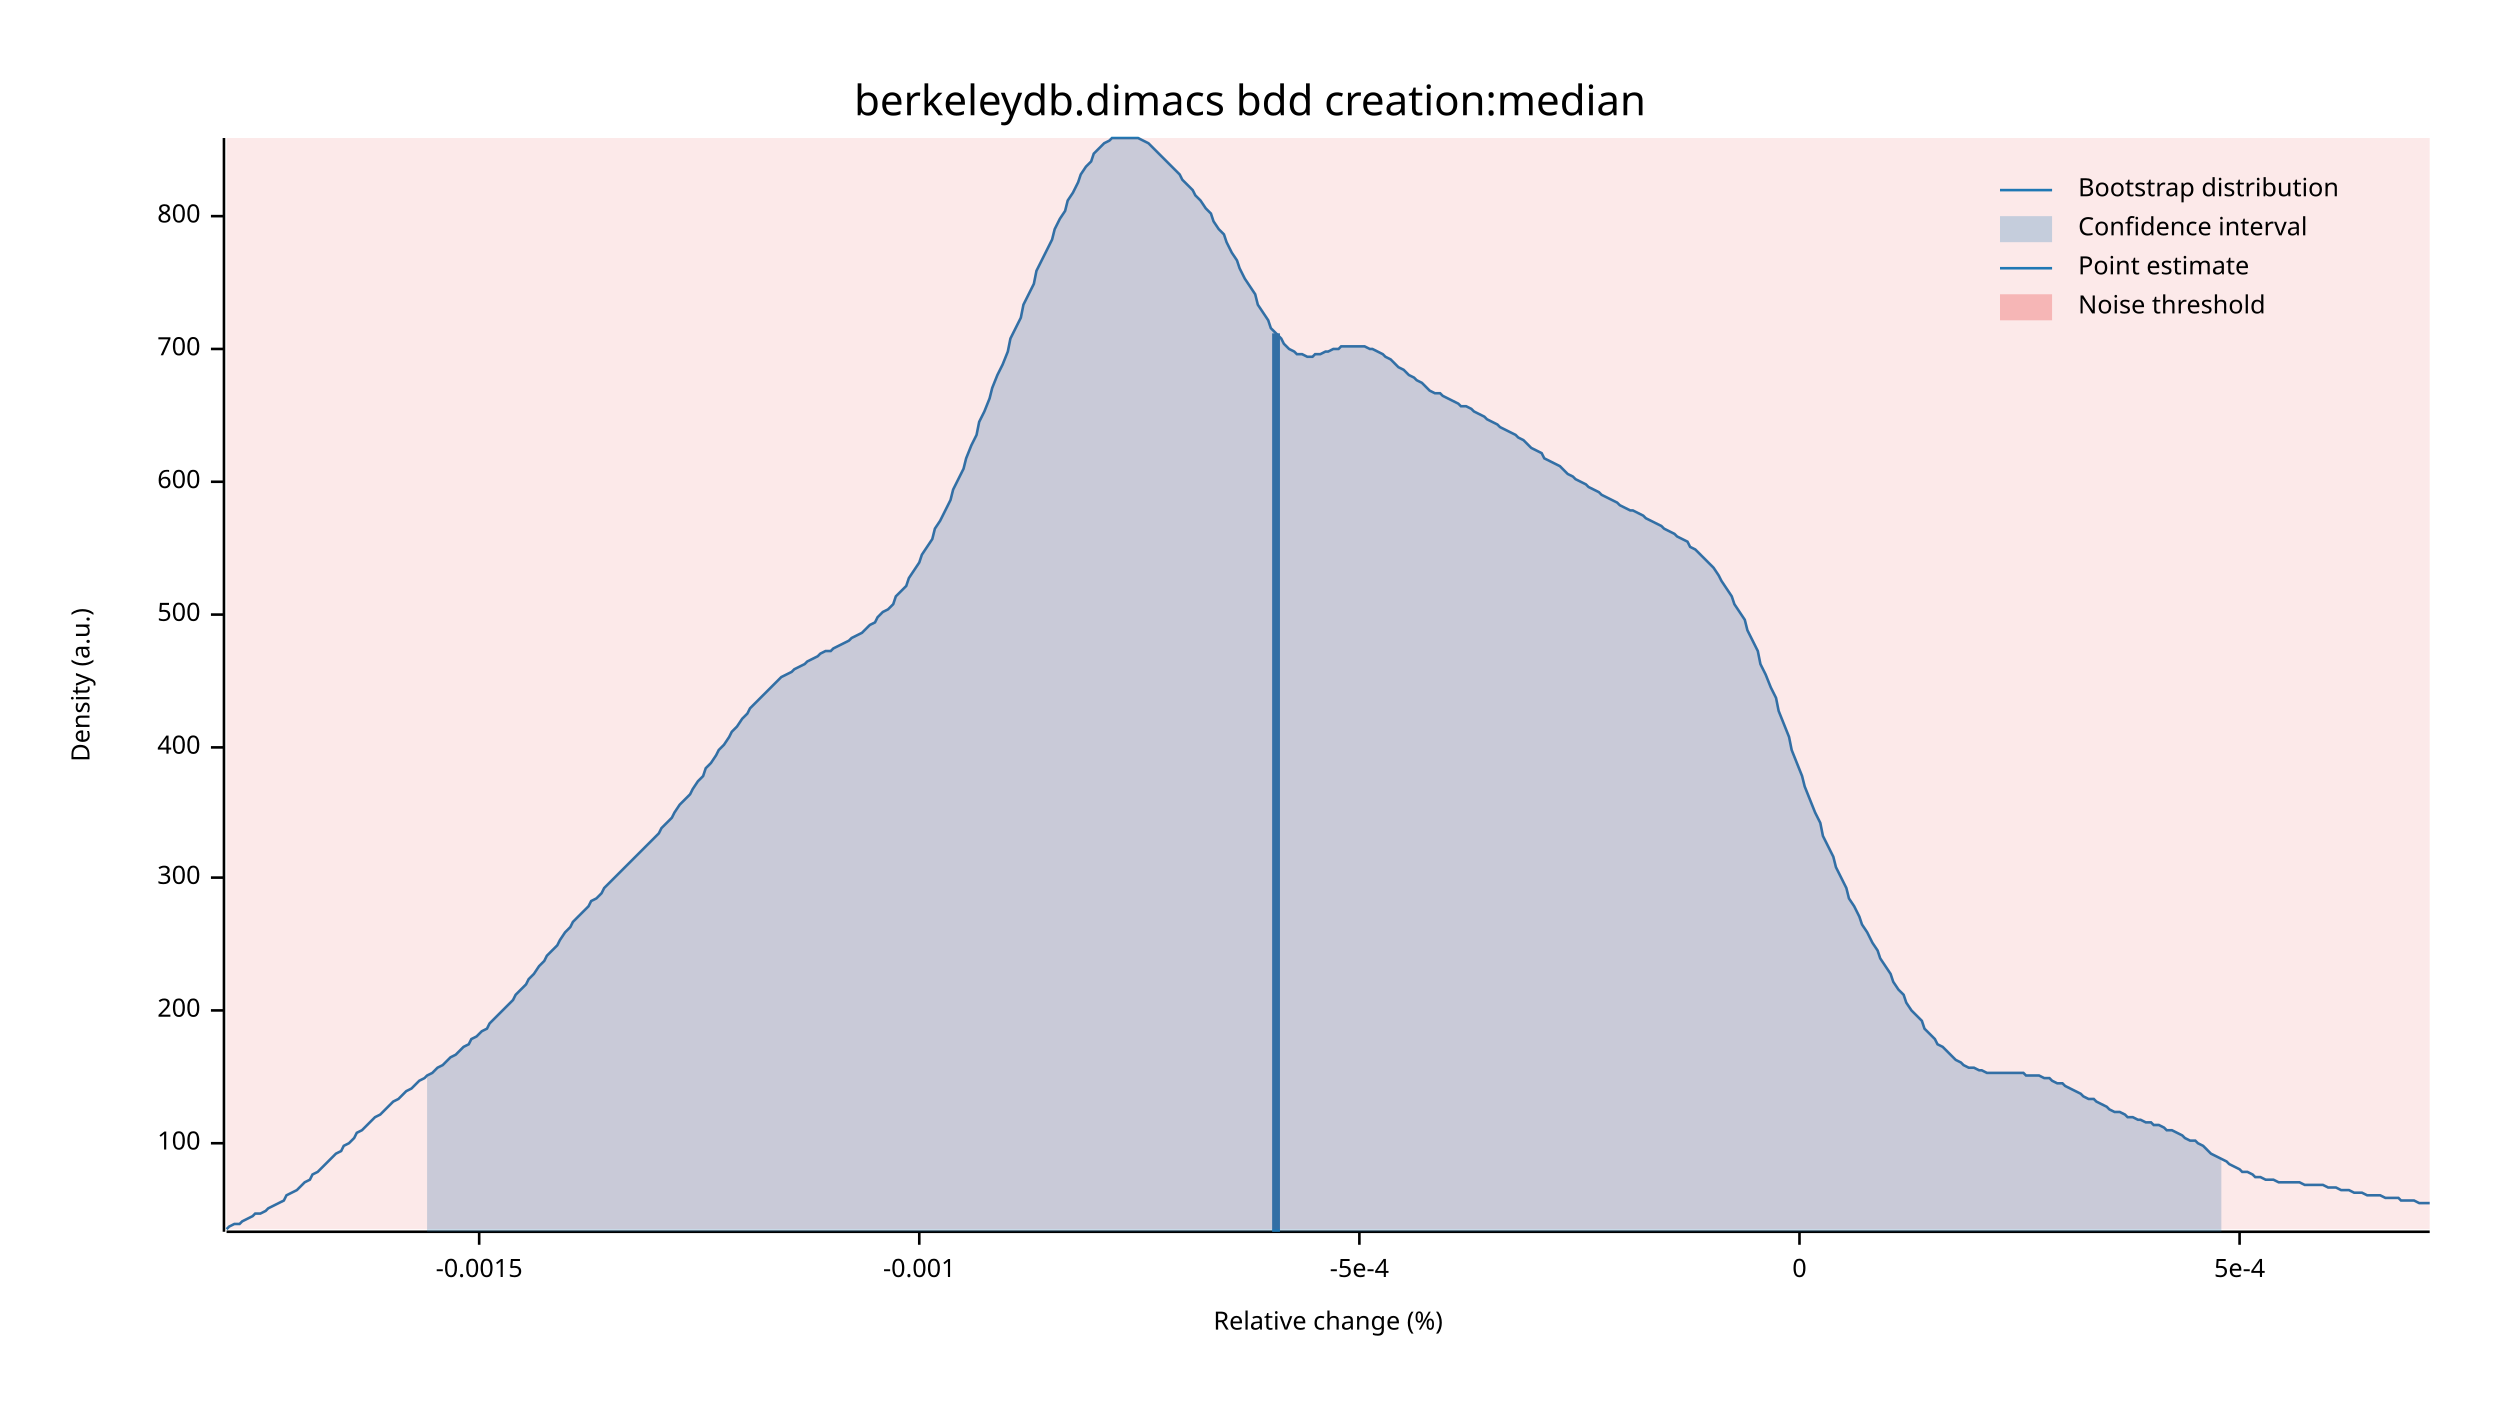
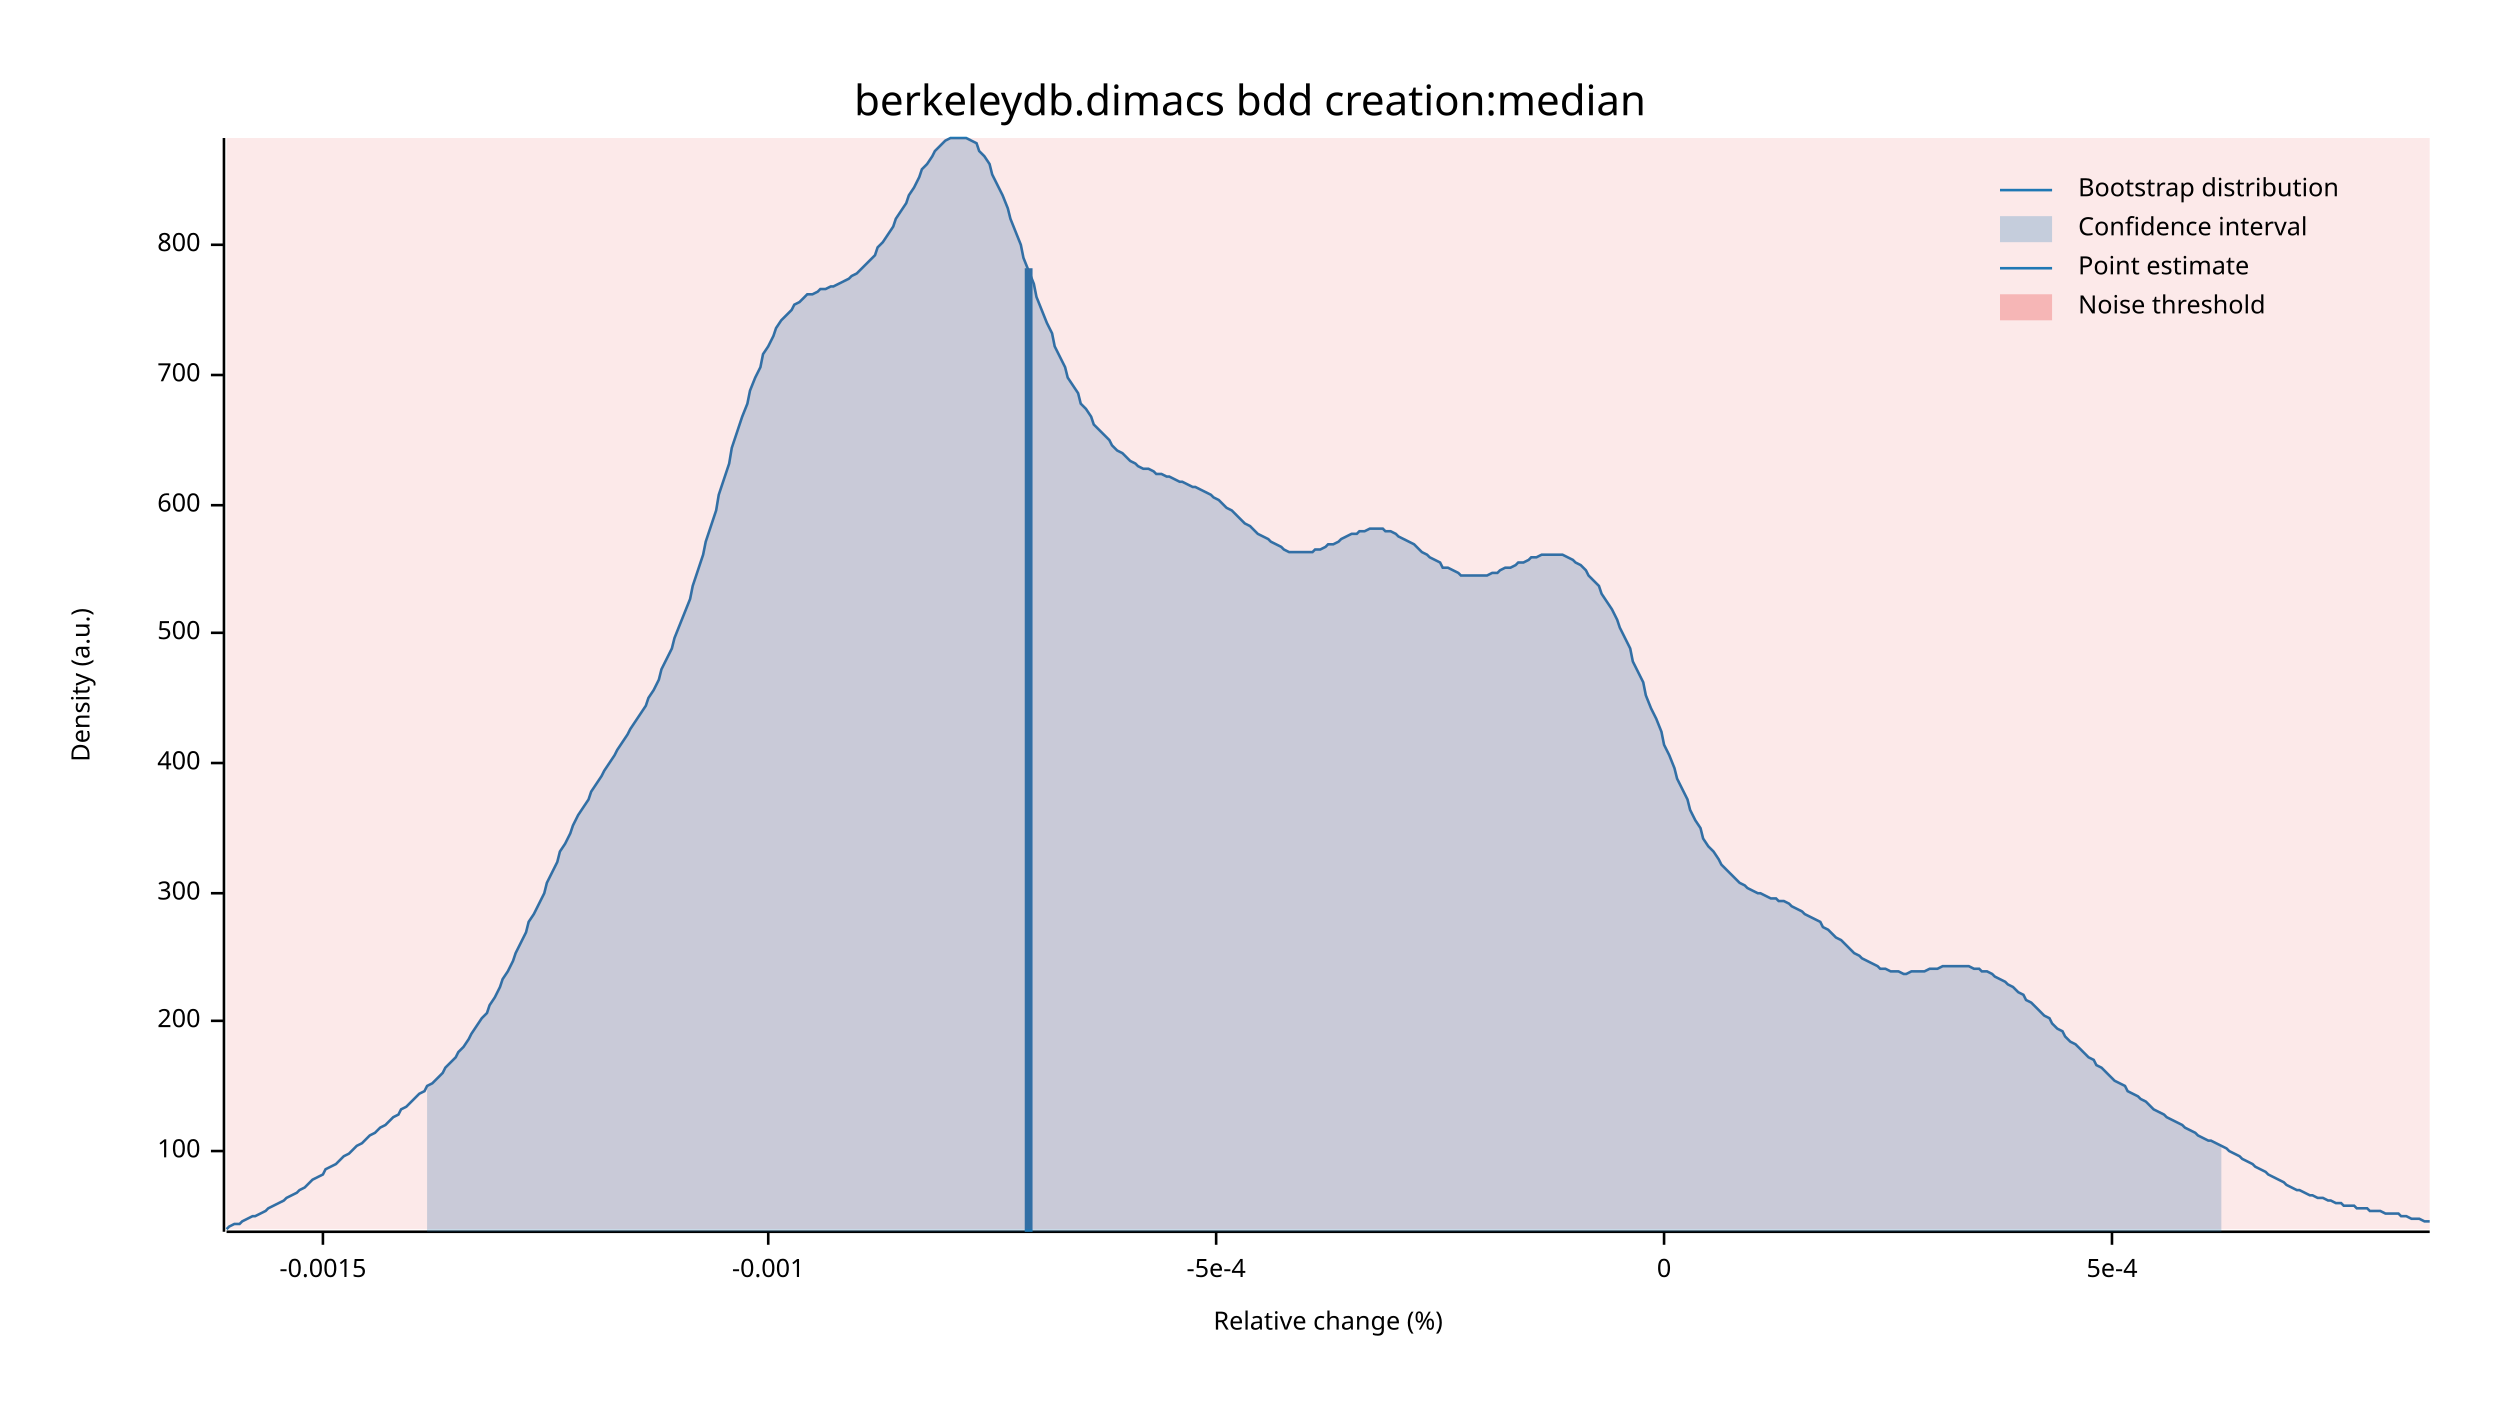
<svg xmlns="http://www.w3.org/2000/svg" width="960" height="540" viewBox="0 0 960 540">
  <text x="480" y="32" dy="0.76em" text-anchor="middle" font-family="sans-serif" font-size="16.129" opacity="1" fill="#000000">
berkeleydb.dimacs bdd creation:median
</text>
  <text x="27" y="263" dy="0.76em" text-anchor="middle" font-family="sans-serif" font-size="9.677" opacity="1" fill="#000000" transform="rotate(270, 27, 263)">
Density (a.u.)
</text>
  <text x="510" y="513" dy="-0.5ex" text-anchor="middle" font-family="sans-serif" font-size="9.677" opacity="1" fill="#000000">
Relative change (%)
</text>
  <polyline fill="none" opacity="1" stroke="#000000" stroke-width="1" points="86,53 86,473 " />
-   <text x="77" y="439" dy="0.5ex" text-anchor="end" font-family="sans-serif" font-size="9.677" opacity="1" fill="#000000">
+   <text x="77" y="442" dy="0.5ex" text-anchor="end" font-family="sans-serif" font-size="9.677" opacity="1" fill="#000000">
100
</text>
-   <polyline fill="none" opacity="1" stroke="#000000" stroke-width="1" points="81,439 86,439 " />
-   <text x="77" y="388" dy="0.5ex" text-anchor="end" font-family="sans-serif" font-size="9.677" opacity="1" fill="#000000">
+   <polyline fill="none" opacity="1" stroke="#000000" stroke-width="1" points="81,442 86,442 " />
+   <text x="77" y="392" dy="0.5ex" text-anchor="end" font-family="sans-serif" font-size="9.677" opacity="1" fill="#000000">
200
</text>
-   <polyline fill="none" opacity="1" stroke="#000000" stroke-width="1" points="81,388 86,388 " />
-   <text x="77" y="337" dy="0.5ex" text-anchor="end" font-family="sans-serif" font-size="9.677" opacity="1" fill="#000000">
+   <polyline fill="none" opacity="1" stroke="#000000" stroke-width="1" points="81,392 86,392 " />
+   <text x="77" y="343" dy="0.5ex" text-anchor="end" font-family="sans-serif" font-size="9.677" opacity="1" fill="#000000">
300
</text>
-   <polyline fill="none" opacity="1" stroke="#000000" stroke-width="1" points="81,337 86,337 " />
-   <text x="77" y="287" dy="0.5ex" text-anchor="end" font-family="sans-serif" font-size="9.677" opacity="1" fill="#000000">
+   <polyline fill="none" opacity="1" stroke="#000000" stroke-width="1" points="81,343 86,343 " />
+   <text x="77" y="293" dy="0.5ex" text-anchor="end" font-family="sans-serif" font-size="9.677" opacity="1" fill="#000000">
400
</text>
-   <polyline fill="none" opacity="1" stroke="#000000" stroke-width="1" points="81,287 86,287 " />
-   <text x="77" y="236" dy="0.5ex" text-anchor="end" font-family="sans-serif" font-size="9.677" opacity="1" fill="#000000">
+   <polyline fill="none" opacity="1" stroke="#000000" stroke-width="1" points="81,293 86,293 " />
+   <text x="77" y="243" dy="0.5ex" text-anchor="end" font-family="sans-serif" font-size="9.677" opacity="1" fill="#000000">
500
</text>
-   <polyline fill="none" opacity="1" stroke="#000000" stroke-width="1" points="81,236 86,236 " />
-   <text x="77" y="185" dy="0.5ex" text-anchor="end" font-family="sans-serif" font-size="9.677" opacity="1" fill="#000000">
+   <polyline fill="none" opacity="1" stroke="#000000" stroke-width="1" points="81,243 86,243 " />
+   <text x="77" y="194" dy="0.5ex" text-anchor="end" font-family="sans-serif" font-size="9.677" opacity="1" fill="#000000">
600
</text>
-   <polyline fill="none" opacity="1" stroke="#000000" stroke-width="1" points="81,185 86,185 " />
-   <text x="77" y="134" dy="0.5ex" text-anchor="end" font-family="sans-serif" font-size="9.677" opacity="1" fill="#000000">
+   <polyline fill="none" opacity="1" stroke="#000000" stroke-width="1" points="81,194 86,194 " />
+   <text x="77" y="144" dy="0.5ex" text-anchor="end" font-family="sans-serif" font-size="9.677" opacity="1" fill="#000000">
700
</text>
-   <polyline fill="none" opacity="1" stroke="#000000" stroke-width="1" points="81,134 86,134 " />
-   <text x="77" y="83" dy="0.5ex" text-anchor="end" font-family="sans-serif" font-size="9.677" opacity="1" fill="#000000">
+   <polyline fill="none" opacity="1" stroke="#000000" stroke-width="1" points="81,144 86,144 " />
+   <text x="77" y="94" dy="0.5ex" text-anchor="end" font-family="sans-serif" font-size="9.677" opacity="1" fill="#000000">
800
</text>
-   <polyline fill="none" opacity="1" stroke="#000000" stroke-width="1" points="81,83 86,83 " />
+   <polyline fill="none" opacity="1" stroke="#000000" stroke-width="1" points="81,94 86,94 " />
  <polyline fill="none" opacity="1" stroke="#000000" stroke-width="1" points="87,473 933,473 " />
-   <text x="184" y="483" dy="0.76em" text-anchor="middle" font-family="sans-serif" font-size="9.677" opacity="1" fill="#000000">
+   <text x="124" y="483" dy="0.76em" text-anchor="middle" font-family="sans-serif" font-size="9.677" opacity="1" fill="#000000">
-0.0015
</text>
-   <polyline fill="none" opacity="1" stroke="#000000" stroke-width="1" points="184,473 184,478 " />
-   <text x="353" y="483" dy="0.76em" text-anchor="middle" font-family="sans-serif" font-size="9.677" opacity="1" fill="#000000">
+   <polyline fill="none" opacity="1" stroke="#000000" stroke-width="1" points="124,473 124,478 " />
+   <text x="295" y="483" dy="0.76em" text-anchor="middle" font-family="sans-serif" font-size="9.677" opacity="1" fill="#000000">
-0.001
</text>
-   <polyline fill="none" opacity="1" stroke="#000000" stroke-width="1" points="353,473 353,478 " />
-   <text x="522" y="483" dy="0.76em" text-anchor="middle" font-family="sans-serif" font-size="9.677" opacity="1" fill="#000000">
+   <polyline fill="none" opacity="1" stroke="#000000" stroke-width="1" points="295,473 295,478 " />
+   <text x="467" y="483" dy="0.76em" text-anchor="middle" font-family="sans-serif" font-size="9.677" opacity="1" fill="#000000">
-5e-4
</text>
-   <polyline fill="none" opacity="1" stroke="#000000" stroke-width="1" points="522,473 522,478 " />
-   <text x="691" y="483" dy="0.76em" text-anchor="middle" font-family="sans-serif" font-size="9.677" opacity="1" fill="#000000">
+   <polyline fill="none" opacity="1" stroke="#000000" stroke-width="1" points="467,473 467,478 " />
+   <text x="639" y="483" dy="0.76em" text-anchor="middle" font-family="sans-serif" font-size="9.677" opacity="1" fill="#000000">
0
</text>
-   <polyline fill="none" opacity="1" stroke="#000000" stroke-width="1" points="691,473 691,478 " />
-   <text x="860" y="483" dy="0.76em" text-anchor="middle" font-family="sans-serif" font-size="9.677" opacity="1" fill="#000000">
+   <polyline fill="none" opacity="1" stroke="#000000" stroke-width="1" points="639,473 639,478 " />
+   <text x="811" y="483" dy="0.76em" text-anchor="middle" font-family="sans-serif" font-size="9.677" opacity="1" fill="#000000">
5e-4
</text>
-   <polyline fill="none" opacity="1" stroke="#000000" stroke-width="1" points="860,473 860,478 " />
-   <polyline fill="none" opacity="1" stroke="#1F78B4" stroke-width="1" points="87,472 88,471 90,470 92,470 93,469 95,468 97,467 98,466 100,466 102,465 103,464 105,463 107,462 109,461 110,459 112,458 114,457 115,456 117,454 119,453 120,451 122,450 124,448 125,447 127,445 129,443 131,442 132,440 134,439 136,437 137,435 139,434 141,432 142,431 144,429 146,428 148,426 149,425 151,423 153,422 154,421 156,419 158,418 159,417 161,415 163,414 164,413 166,412 168,410 170,409 171,408 173,406 175,405 176,404 178,402 180,401 181,399 183,398 185,396 187,395 188,393 190,391 192,389 193,388 195,386 197,384 198,382 200,380 202,378 203,376 205,374 207,371 209,369 210,367 212,365 214,363 215,361 217,358 219,356 220,354 222,352 224,350 226,348 227,346 229,345 231,343 232,341 234,339 236,337 237,336 239,334 241,332 242,331 244,329 246,327 248,325 249,324 251,322 253,320 254,318 256,316 258,314 259,312 261,309 263,307 265,305 266,303 268,300 270,298 271,295 273,293 275,290 276,288 278,286 280,283 281,281 283,279 285,276 287,274 288,272 290,270 292,268 293,267 295,265 297,263 298,262 300,260 302,259 304,258 305,257 307,256 309,255 310,254 312,253 314,252 315,251 317,250 319,250 320,249 322,248 324,247 326,246 327,245 329,244 331,243 332,242 334,240 336,239 337,237 339,235 341,234 343,232 344,229 346,227 348,225 349,222 351,219 353,216 354,213 356,210 358,207 359,203 361,200 363,196 365,192 366,188 368,184 370,180 371,176 373,171 375,167 376,162 378,158 380,153 381,149 383,144 385,140 387,135 388,130 390,126 392,122 393,117 395,113 397,109 398,104 400,100 402,96 404,92 405,88 407,84 409,81 410,77 412,74 414,70 415,67 417,64 419,62 420,59 422,57 424,55 426,54 427,53 429,53 431,53 432,53 434,53 436,53 437,53 439,54 441,55 443,57 444,58 446,60 448,62 449,63 451,65 453,67 454,69 456,71 458,73 459,75 461,77 463,80 465,82 466,85 468,88 470,90 471,93 473,97 475,100 476,103 478,107 480,110 482,113 483,117 485,120 487,123 488,126 490,128 492,130 493,132 495,134 497,135 498,136 500,136 502,137 504,137 505,136 507,136 509,135 510,135 512,134 514,134 515,133 517,133 519,133 521,133 522,133 524,133 526,134 527,134 529,135 531,136 532,137 534,138 536,140 537,141 539,142 541,144 543,145 544,146 546,147 548,149 549,150 551,151 553,151 554,152 556,153 558,154 560,155 561,156 563,156 565,157 566,158 568,159 570,160 571,161 573,162 575,163 576,164 578,165 580,166 582,167 583,168 585,169 587,171 588,172 590,173 592,174 593,176 595,177 597,178 599,179 600,180 602,182 604,183 605,184 607,185 609,186 610,187 612,188 614,189 615,190 617,191 619,192 621,193 622,194 624,195 626,196 627,196 629,197 631,198 632,199 634,200 636,201 638,202 639,203 641,204 643,205 644,206 646,207 648,208 649,210 651,211 653,213 654,214 656,216 658,218 660,221 661,223 663,226 665,229 666,232 668,235 670,238 671,242 673,246 675,250 676,255 678,259 680,264 682,268 683,273 685,278 687,283 688,288 690,293 692,298 693,302 695,307 697,312 699,316 700,321 702,325 704,329 705,333 707,337 709,341 710,345 712,348 714,352 715,355 717,358 719,362 721,365 722,368 724,371 726,374 727,377 729,380 731,382 732,385 734,388 736,390 738,392 739,395 741,397 743,399 744,401 746,402 748,404 749,405 751,407 753,408 754,409 756,410 758,410 760,411 761,411 763,412 765,412 766,412 768,412 770,412 771,412 773,412 775,412 777,412 778,413 780,413 782,413 783,413 785,414 787,414 788,415 790,416 792,416 793,417 795,418 797,419 799,420 800,421 802,422 804,422 805,423 807,424 809,425 810,426 812,427 814,427 816,428 817,429 819,429 821,430 822,430 824,431 826,431 827,432 829,432 831,433 832,434 834,434 836,435 838,436 839,437 841,438 843,438 844,439 846,440 848,442 849,443 851,444 853,445 855,446 856,447 858,448 860,449 861,450 863,450 865,451 866,452 868,452 870,453 871,453 873,453 875,454 877,454 878,454 880,454 882,454 883,454 885,455 887,455 888,455 890,455 892,455 894,456 895,456 897,456 899,457 900,457 902,457 904,458 905,458 907,458 909,459 910,459 912,459 914,459 916,460 917,460 919,460 921,460 922,461 924,461 926,461 927,461 929,462 931,462 933,462 " />
-   <polygon opacity="0.25" fill="#1F78B4" points="164,413 166,412 168,410 170,409 171,408 173,406 175,405 176,404 178,402 180,401 181,399 183,398 185,396 187,395 188,393 190,391 192,389 193,388 195,386 197,384 198,382 200,380 202,378 203,376 205,374 207,371 209,369 210,367 212,365 214,363 215,361 217,358 219,356 220,354 222,352 224,350 226,348 227,346 229,345 231,343 232,341 234,339 236,337 237,336 239,334 241,332 242,331 244,329 246,327 248,325 249,324 251,322 253,320 254,318 256,316 258,314 259,312 261,309 263,307 265,305 266,303 268,300 270,298 271,295 273,293 275,290 276,288 278,286 280,283 281,281 283,279 285,276 287,274 288,272 290,270 292,268 293,267 295,265 297,263 298,262 300,260 302,259 304,258 305,257 307,256 309,255 310,254 312,253 314,252 315,251 317,250 319,250 320,249 322,248 324,247 326,246 327,245 329,244 331,243 332,242 334,240 336,239 337,237 339,235 341,234 343,232 344,229 346,227 348,225 349,222 351,219 353,216 354,213 356,210 358,207 359,203 361,200 363,196 365,192 366,188 368,184 370,180 371,176 373,171 375,167 376,162 378,158 380,153 381,149 383,144 385,140 387,135 388,130 390,126 392,122 393,117 395,113 397,109 398,104 400,100 402,96 404,92 405,88 407,84 409,81 410,77 412,74 414,70 415,67 417,64 419,62 420,59 422,57 424,55 426,54 427,53 429,53 431,53 432,53 434,53 436,53 437,53 439,54 441,55 443,57 444,58 446,60 448,62 449,63 451,65 453,67 454,69 456,71 458,73 459,75 461,77 463,80 465,82 466,85 468,88 470,90 471,93 473,97 475,100 476,103 478,107 480,110 482,113 483,117 485,120 487,123 488,126 490,128 492,130 493,132 495,134 497,135 498,136 500,136 502,137 504,137 505,136 507,136 509,135 510,135 512,134 514,134 515,133 517,133 519,133 521,133 522,133 524,133 526,134 527,134 529,135 531,136 532,137 534,138 536,140 537,141 539,142 541,144 543,145 544,146 546,147 548,149 549,150 551,151 553,151 554,152 556,153 558,154 560,155 561,156 563,156 565,157 566,158 568,159 570,160 571,161 573,162 575,163 576,164 578,165 580,166 582,167 583,168 585,169 587,171 588,172 590,173 592,174 593,176 595,177 597,178 599,179 600,180 602,182 604,183 605,184 607,185 609,186 610,187 612,188 614,189 615,190 617,191 619,192 621,193 622,194 624,195 626,196 627,196 629,197 631,198 632,199 634,200 636,201 638,202 639,203 641,204 643,205 644,206 646,207 648,208 649,210 651,211 653,213 654,214 656,216 658,218 660,221 661,223 663,226 665,229 666,232 668,235 670,238 671,242 673,246 675,250 676,255 678,259 680,264 682,268 683,273 685,278 687,283 688,288 690,293 692,298 693,302 695,307 697,312 699,316 700,321 702,325 704,329 705,333 707,337 709,341 710,345 712,348 714,352 715,355 717,358 719,362 721,365 722,368 724,371 726,374 727,377 729,380 731,382 732,385 734,388 736,390 738,392 739,395 741,397 743,399 744,401 746,402 748,404 749,405 751,407 753,408 754,409 756,410 758,410 760,411 761,411 763,412 765,412 766,412 768,412 770,412 771,412 773,412 775,412 777,412 778,413 780,413 782,413 783,413 785,414 787,414 788,415 790,416 792,416 793,417 795,418 797,419 799,420 800,421 802,422 804,422 805,423 807,424 809,425 810,426 812,427 814,427 816,428 817,429 819,429 821,430 822,430 824,431 826,431 827,432 829,432 831,433 832,434 834,434 836,435 838,436 839,437 841,438 843,438 844,439 846,440 848,442 849,443 851,444 853,445 853,473 164,473 " />
-   <polyline fill="none" opacity="1" stroke="#1F78B4" stroke-width="3" points="490,473 490,128 " />
+   <polyline fill="none" opacity="1" stroke="#000000" stroke-width="1" points="811,473 811,478 " />
+   <polyline fill="none" opacity="1" stroke="#1F78B4" stroke-width="1" points="87,472 88,471 90,470 92,470 93,469 95,468 97,467 98,467 100,466 102,465 103,464 105,463 107,462 109,461 110,460 112,459 114,458 115,457 117,456 119,454 120,453 122,452 124,451 125,449 127,448 129,447 131,445 132,444 134,443 136,441 137,440 139,439 141,437 142,436 144,435 146,433 148,432 149,431 151,429 153,428 154,426 156,425 158,423 159,422 161,420 163,419 164,417 166,416 168,414 170,412 171,410 173,408 175,406 176,404 178,402 180,399 181,397 183,394 185,391 187,389 188,386 190,383 192,379 193,376 195,373 197,369 198,366 200,362 202,358 203,354 205,351 207,347 209,343 210,339 212,335 214,331 215,327 217,324 219,320 220,317 222,313 224,310 226,307 227,304 229,301 231,298 232,296 234,293 236,290 237,288 239,285 241,282 242,280 244,277 246,274 248,271 249,268 251,265 253,261 254,257 256,253 258,249 259,245 261,240 263,235 265,230 266,225 268,219 270,213 271,208 273,202 275,196 276,190 278,184 280,178 281,172 283,166 285,160 287,155 288,150 290,145 292,141 293,136 295,133 297,129 298,126 300,123 302,121 304,119 305,117 307,116 309,114 310,113 312,113 314,112 315,111 317,111 319,110 320,110 322,109 324,108 326,107 327,106 329,105 331,103 332,102 334,100 336,98 337,95 339,93 341,90 343,87 344,84 346,81 348,78 349,75 351,72 353,68 354,65 356,63 358,60 359,58 361,56 363,54 365,53 366,53 368,53 370,53 371,53 373,54 375,55 376,58 378,60 380,63 381,67 383,71 385,75 387,80 388,84 390,89 392,94 393,99 395,104 397,109 398,114 400,119 402,124 404,128 405,133 407,137 409,141 410,145 412,148 414,151 415,155 417,157 419,160 420,163 422,165 424,167 426,169 427,171 429,173 431,174 432,175 434,177 436,178 437,179 439,180 441,180 443,181 444,182 446,182 448,183 449,183 451,184 453,185 454,185 456,186 458,187 459,187 461,188 463,189 465,190 466,191 468,192 470,194 471,195 473,196 475,198 476,199 478,201 480,202 482,204 483,205 485,206 487,207 488,208 490,209 492,210 493,211 495,212 497,212 498,212 500,212 502,212 504,212 505,211 507,211 509,210 510,209 512,209 514,208 515,207 517,206 519,205 521,205 522,204 524,204 526,203 527,203 529,203 531,203 532,204 534,204 536,205 537,206 539,207 541,208 543,209 544,210 546,212 548,213 549,214 551,215 553,216 554,218 556,218 558,219 560,220 561,221 563,221 565,221 566,221 568,221 570,221 571,221 573,220 575,220 576,219 578,218 580,218 582,217 583,216 585,216 587,215 588,214 590,214 592,213 593,213 595,213 597,213 599,213 600,213 602,214 604,215 605,216 607,217 609,219 610,221 612,223 614,225 615,228 617,231 619,234 621,238 622,241 624,245 626,249 627,254 629,258 631,262 632,267 634,272 636,276 638,281 639,286 641,290 643,295 644,299 646,303 648,307 649,311 651,315 653,318 654,322 656,325 658,327 660,330 661,332 663,334 665,336 666,337 668,339 670,340 671,341 673,342 675,343 676,343 678,344 680,345 682,345 683,346 685,346 687,347 688,348 690,349 692,350 693,351 695,352 697,353 699,354 700,356 702,357 704,359 705,360 707,361 709,363 710,364 712,366 714,367 715,368 717,369 719,370 721,371 722,372 724,372 726,373 727,373 729,373 731,374 732,374 734,373 736,373 738,373 739,373 741,372 743,372 744,372 746,371 748,371 749,371 751,371 753,371 754,371 756,371 758,372 760,372 761,373 763,373 765,374 766,375 768,376 770,377 771,378 773,379 775,381 777,382 778,384 780,385 782,387 783,388 785,390 787,391 788,393 790,395 792,396 793,398 795,400 797,401 799,403 800,404 802,406 804,407 805,409 807,410 809,412 810,413 812,415 814,416 816,417 817,419 819,420 821,421 822,422 824,423 826,425 827,426 829,427 831,428 832,429 834,430 836,431 838,432 839,433 841,434 843,435 844,436 846,437 848,438 849,438 851,439 853,440 855,441 856,442 858,443 860,444 861,445 863,446 865,447 866,448 868,449 870,450 871,451 873,452 875,453 877,454 878,455 880,456 882,457 883,457 885,458 887,459 888,459 890,460 892,460 894,461 895,461 897,462 899,462 900,463 902,463 904,463 905,464 907,464 909,464 910,465 912,465 914,465 916,466 917,466 919,466 921,466 922,467 924,467 926,468 927,468 929,468 931,469 933,469 " />
+   <polygon opacity="0.25" fill="#1F78B4" points="164,417 166,416 168,414 170,412 171,410 173,408 175,406 176,404 178,402 180,399 181,397 183,394 185,391 187,389 188,386 190,383 192,379 193,376 195,373 197,369 198,366 200,362 202,358 203,354 205,351 207,347 209,343 210,339 212,335 214,331 215,327 217,324 219,320 220,317 222,313 224,310 226,307 227,304 229,301 231,298 232,296 234,293 236,290 237,288 239,285 241,282 242,280 244,277 246,274 248,271 249,268 251,265 253,261 254,257 256,253 258,249 259,245 261,240 263,235 265,230 266,225 268,219 270,213 271,208 273,202 275,196 276,190 278,184 280,178 281,172 283,166 285,160 287,155 288,150 290,145 292,141 293,136 295,133 297,129 298,126 300,123 302,121 304,119 305,117 307,116 309,114 310,113 312,113 314,112 315,111 317,111 319,110 320,110 322,109 324,108 326,107 327,106 329,105 331,103 332,102 334,100 336,98 337,95 339,93 341,90 343,87 344,84 346,81 348,78 349,75 351,72 353,68 354,65 356,63 358,60 359,58 361,56 363,54 365,53 366,53 368,53 370,53 371,53 373,54 375,55 376,58 378,60 380,63 381,67 383,71 385,75 387,80 388,84 390,89 392,94 393,99 395,104 397,109 398,114 400,119 402,124 404,128 405,133 407,137 409,141 410,145 412,148 414,151 415,155 417,157 419,160 420,163 422,165 424,167 426,169 427,171 429,173 431,174 432,175 434,177 436,178 437,179 439,180 441,180 443,181 444,182 446,182 448,183 449,183 451,184 453,185 454,185 456,186 458,187 459,187 461,188 463,189 465,190 466,191 468,192 470,194 471,195 473,196 475,198 476,199 478,201 480,202 482,204 483,205 485,206 487,207 488,208 490,209 492,210 493,211 495,212 497,212 498,212 500,212 502,212 504,212 505,211 507,211 509,210 510,209 512,209 514,208 515,207 517,206 519,205 521,205 522,204 524,204 526,203 527,203 529,203 531,203 532,204 534,204 536,205 537,206 539,207 541,208 543,209 544,210 546,212 548,213 549,214 551,215 553,216 554,218 556,218 558,219 560,220 561,221 563,221 565,221 566,221 568,221 570,221 571,221 573,220 575,220 576,219 578,218 580,218 582,217 583,216 585,216 587,215 588,214 590,214 592,213 593,213 595,213 597,213 599,213 600,213 602,214 604,215 605,216 607,217 609,219 610,221 612,223 614,225 615,228 617,231 619,234 621,238 622,241 624,245 626,249 627,254 629,258 631,262 632,267 634,272 636,276 638,281 639,286 641,290 643,295 644,299 646,303 648,307 649,311 651,315 653,318 654,322 656,325 658,327 660,330 661,332 663,334 665,336 666,337 668,339 670,340 671,341 673,342 675,343 676,343 678,344 680,345 682,345 683,346 685,346 687,347 688,348 690,349 692,350 693,351 695,352 697,353 699,354 700,356 702,357 704,359 705,360 707,361 709,363 710,364 712,366 714,367 715,368 717,369 719,370 721,371 722,372 724,372 726,373 727,373 729,373 731,374 732,374 734,373 736,373 738,373 739,373 741,372 743,372 744,372 746,371 748,371 749,371 751,371 753,371 754,371 756,371 758,372 760,372 761,373 763,373 765,374 766,375 768,376 770,377 771,378 773,379 775,381 777,382 778,384 780,385 782,387 783,388 785,390 787,391 788,393 790,395 792,396 793,398 795,400 797,401 799,403 800,404 802,406 804,407 805,409 807,410 809,412 810,413 812,415 814,416 816,417 817,419 819,420 821,421 822,422 824,423 826,425 827,426 829,427 831,428 832,429 834,430 836,431 838,432 839,433 841,434 843,435 844,436 846,437 848,438 849,438 851,439 853,440 853,473 164,473 " />
+   <polyline fill="none" opacity="1" stroke="#1F78B4" stroke-width="3" points="395,473 395,103 " />
  <rect x="87" y="53" width="846" height="419" opacity="0.1" fill="#E31A1C" stroke="none" />
  <text x="798" y="68" dy="0.76em" text-anchor="start" font-family="sans-serif" font-size="9.677" opacity="1" fill="#000000">
Bootstrap distribution
</text>
  <text x="798" y="83" dy="0.76em" text-anchor="start" font-family="sans-serif" font-size="9.677" opacity="1" fill="#000000">
Confidence interval
</text>
  <text x="798" y="98" dy="0.76em" text-anchor="start" font-family="sans-serif" font-size="9.677" opacity="1" fill="#000000">
Point estimate
</text>
  <text x="798" y="113" dy="0.76em" text-anchor="start" font-family="sans-serif" font-size="9.677" opacity="1" fill="#000000">
Noise threshold
</text>
  <polyline fill="none" opacity="1" stroke="#1F78B4" stroke-width="1" points="768,73 788,73 " />
  <rect x="768" y="83" width="20" height="10" opacity="0.25" fill="#1F78B4" stroke="none" />
  <polyline fill="none" opacity="1" stroke="#1F78B4" stroke-width="1" points="768,103 788,103 " />
  <rect x="768" y="113" width="20" height="10" opacity="0.25" fill="#E31A1C" stroke="none" />
</svg>
